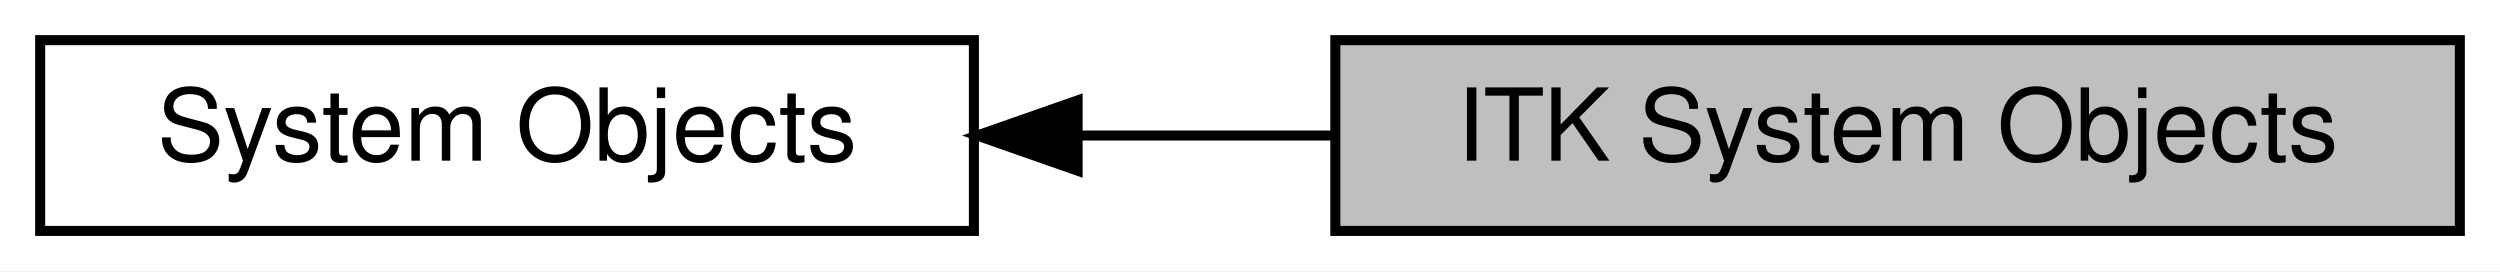
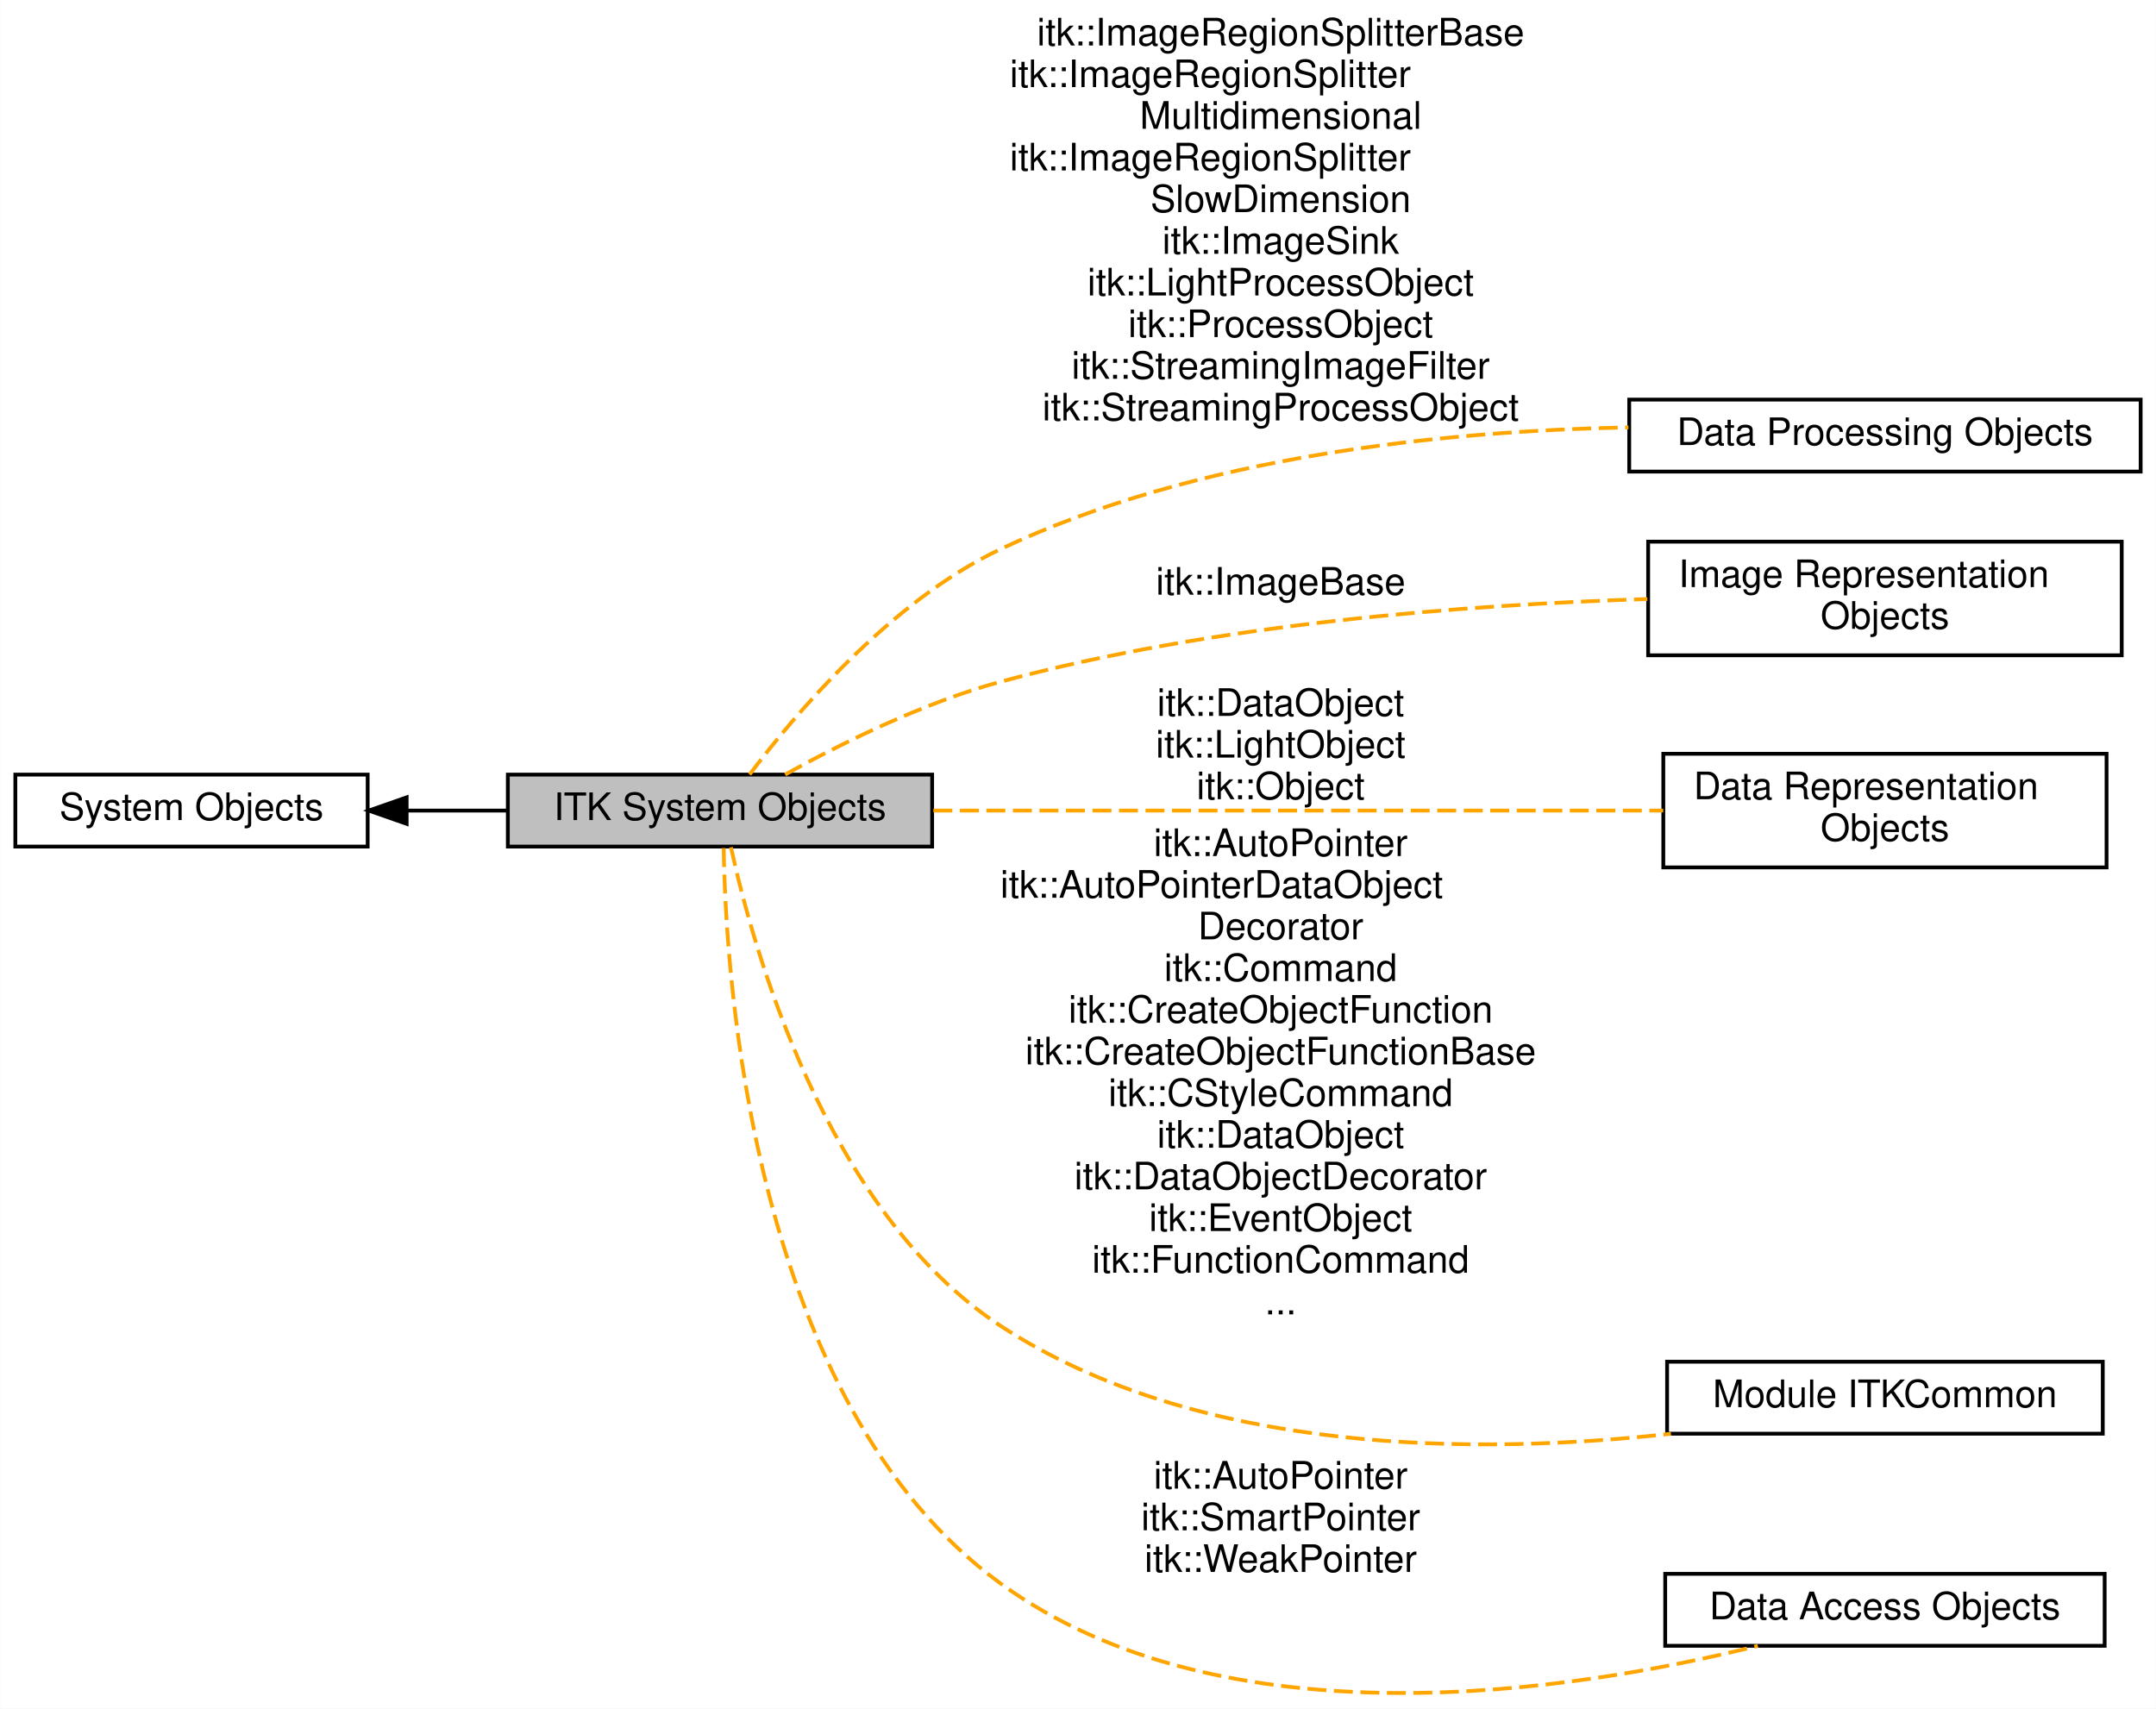
- <svg xmlns="http://www.w3.org/2000/svg" xmlns:xlink="http://www.w3.org/1999/xlink" width="249pt" height="27pt" viewBox="0.00 0.00 249.00 27.00">
-   <g id="graph0" class="graph" transform="scale(1 1) rotate(0) translate(4 23)">
-     <polygon fill="white" stroke="transparent" points="-4,4 -4,-23 245,-23 245,4 -4,4" />
+ <svg xmlns="http://www.w3.org/2000/svg" xmlns:xlink="http://www.w3.org/1999/xlink" width="569pt" height="451pt" viewBox="0.00 0.00 569.00 451.08">
+   <g id="graph0" class="graph" transform="scale(1 1) rotate(0) translate(4 447.08)">
+     <polygon fill="white" stroke="transparent" points="-4,4 -4,-447.08 565,-447.08 565,4 -4,4" />
    <g id="node1" class="node">
      <g id="a_node1">
-         <a xlink:href="group__SystemObjects.html" target="_top" xlink:title=" ">
-           <polygon fill="white" stroke="black" points="93,-19 0,-19 0,0 93,0 93,-19" />
-           <text text-anchor="middle" x="46.5" y="-7" font-family="Helvetica,sans-Serif" font-size="10.00">System Objects</text>
+         <a xlink:href="group__DataProcessing.html" target="_top" xlink:title="The Insight Toolkit includes several ways to process the data using objects such as adaptors,...">
+           <polygon fill="white" stroke="black" points="561,-341.58 426,-341.58 426,-322.58 561,-322.58 561,-341.58" />
+           <text text-anchor="middle" x="493.5" y="-329.58" font-family="Helvetica,sans-Serif" font-size="10.00">Data Processing Objects</text>
        </a>
      </g>
    </g>
    <g id="node2" class="node">
      <g id="a_node2">
+         <a xlink:href="group__SystemObjects.html" target="_top" xlink:title=" ">
+           <polygon fill="white" stroke="black" points="93,-242.58 0,-242.58 0,-223.58 93,-223.58 93,-242.58" />
+           <text text-anchor="middle" x="46.5" y="-230.58" font-family="Helvetica,sans-Serif" font-size="10.00">System Objects</text>
+         </a>
+       </g>
+     </g>
+     <g id="node5" class="node">
+       <g id="a_node5">
        <a xlink:title=" ">
-           <polygon fill="#bfbfbf" stroke="black" points="241,-19 129,-19 129,0 241,0 241,-19" />
-           <text text-anchor="middle" x="185" y="-7" font-family="Helvetica,sans-Serif" font-size="10.00">ITK System Objects</text>
+           <polygon fill="#bfbfbf" stroke="black" points="242,-242.58 130,-242.58 130,-223.58 242,-223.58 242,-242.58" />
+           <text text-anchor="middle" x="186" y="-230.58" font-family="Helvetica,sans-Serif" font-size="10.00">ITK System Objects</text>
        </a>
      </g>
    </g>
    <g id="edge1" class="edge">
-       <path fill="none" stroke="black" d="M103.33,-9.5C111.67,-9.5 120.26,-9.5 128.58,-9.5" />
-       <polygon fill="black" stroke="black" points="103.33,-6 93.33,-9.5 103.33,-13 103.33,-6" />
+       <path fill="none" stroke="black" d="M103.38,-233.08C112.11,-233.08 121.14,-233.08 129.86,-233.08" />
+       <polygon fill="black" stroke="black" points="103.29,-229.58 93.29,-233.08 103.29,-236.58 103.29,-229.58" />
+     </g>
+     <g id="node3" class="node">
+       <g id="a_node3">
+         <a xlink:href="group__ImageObjects.html" target="_top" xlink:title=" ">
+           <polygon fill="white" stroke="black" points="556,-304.08 431,-304.08 431,-274.08 556,-274.08 556,-304.08" />
+           <text text-anchor="start" x="439" y="-292.08" font-family="Helvetica,sans-Serif" font-size="10.00">Image Representation</text>
+           <text text-anchor="middle" x="493.5" y="-281.08" font-family="Helvetica,sans-Serif" font-size="10.00"> Objects</text>
+         </a>
+       </g>
+     </g>
+     <g id="node4" class="node">
+       <g id="a_node4">
+         <a xlink:href="group__DataRepresentation.html" target="_top" xlink:title="The Insight Toolkit includes several data representation objects such as Image, Mesh,...">
+           <polygon fill="white" stroke="black" points="552,-248.08 435,-248.08 435,-218.08 552,-218.08 552,-248.08" />
+           <text text-anchor="start" x="443" y="-236.08" font-family="Helvetica,sans-Serif" font-size="10.00">Data Representation</text>
+           <text text-anchor="middle" x="493.5" y="-225.08" font-family="Helvetica,sans-Serif" font-size="10.00"> Objects</text>
+         </a>
+       </g>
+     </g>
+     <g id="edge6" class="edge">
+       <path fill="none" stroke="orange" stroke-dasharray="5,2" d="M193.82,-242.62C205.44,-258.06 230.69,-288.18 260,-302.08 312.04,-326.75 377.58,-333.32 425.8,-334.25" />
+       <text text-anchor="middle" x="334" y="-435.08" font-family="Helvetica,sans-Serif" font-size="10.00">itk::ImageRegionSplitterBase</text>
+       <text text-anchor="start" x="262.5" y="-424.08" font-family="Helvetica,sans-Serif" font-size="10.00">itk::ImageRegionSplitter</text>
+       <text text-anchor="middle" x="334" y="-413.08" font-family="Helvetica,sans-Serif" font-size="10.00">Multidimensional</text>
+       <text text-anchor="start" x="262.5" y="-402.08" font-family="Helvetica,sans-Serif" font-size="10.00">itk::ImageRegionSplitter</text>
+       <text text-anchor="middle" x="334" y="-391.08" font-family="Helvetica,sans-Serif" font-size="10.00">SlowDimension</text>
+       <text text-anchor="middle" x="334" y="-380.08" font-family="Helvetica,sans-Serif" font-size="10.00">itk::ImageSink</text>
+       <text text-anchor="middle" x="334" y="-369.08" font-family="Helvetica,sans-Serif" font-size="10.00">itk::LightProcessObject</text>
+       <text text-anchor="middle" x="334" y="-358.08" font-family="Helvetica,sans-Serif" font-size="10.00">itk::ProcessObject</text>
+       <text text-anchor="middle" x="334" y="-347.08" font-family="Helvetica,sans-Serif" font-size="10.00">itk::StreamingImageFilter</text>
+       <text text-anchor="middle" x="334" y="-336.08" font-family="Helvetica,sans-Serif" font-size="10.00">itk::StreamingProcessObject</text>
+     </g>
+     <g id="edge5" class="edge">
+       <path fill="none" stroke="orange" stroke-dasharray="5,2" d="M203.2,-242.6C217.6,-250.57 239.49,-261.51 260,-267.08 316.54,-282.43 383.33,-287.46 430.78,-288.93" />
+       <text text-anchor="middle" x="334" y="-290.08" font-family="Helvetica,sans-Serif" font-size="10.00">itk::ImageBase</text>
+     </g>
+     <g id="edge4" class="edge">
+       <path fill="none" stroke="orange" stroke-dasharray="5,2" d="M242.32,-233.08C296.83,-233.08 379.74,-233.08 434.99,-233.08" />
+       <text text-anchor="middle" x="334" y="-258.08" font-family="Helvetica,sans-Serif" font-size="10.00">itk::DataObject</text>
+       <text text-anchor="middle" x="334" y="-247.08" font-family="Helvetica,sans-Serif" font-size="10.00">itk::LightObject</text>
+       <text text-anchor="middle" x="334" y="-236.08" font-family="Helvetica,sans-Serif" font-size="10.00">itk::Object</text>
+     </g>
+     <g id="node6" class="node">
+       <g id="a_node6">
+         <a xlink:href="group__ITKCommon.html" target="_top" xlink:title="This module contains the central classes of the ITK toolkit. They include, basic data structures (suc...">
+           <polygon fill="white" stroke="black" points="551,-87.58 436,-87.58 436,-68.58 551,-68.58 551,-87.58" />
+           <text text-anchor="middle" x="493.5" y="-75.58" font-family="Helvetica,sans-Serif" font-size="10.00">Module ITKCommon</text>
+         </a>
+       </g>
+     </g>
+     <g id="edge3" class="edge">
+       <path fill="none" stroke="orange" stroke-dasharray="5,2" d="M188.9,-223.38C194.51,-197.63 213.6,-127.47 260,-97.08 312.51,-62.69 386.67,-62.98 437.01,-68.56" />
+       <text text-anchor="middle" x="334" y="-221.08" font-family="Helvetica,sans-Serif" font-size="10.00">itk::AutoPointer</text>
+       <text text-anchor="start" x="260" y="-210.08" font-family="Helvetica,sans-Serif" font-size="10.00">itk::AutoPointerDataObject</text>
+       <text text-anchor="middle" x="334" y="-199.08" font-family="Helvetica,sans-Serif" font-size="10.00">Decorator</text>
+       <text text-anchor="middle" x="334" y="-188.08" font-family="Helvetica,sans-Serif" font-size="10.00">itk::Command</text>
+       <text text-anchor="middle" x="334" y="-177.08" font-family="Helvetica,sans-Serif" font-size="10.00">itk::CreateObjectFunction</text>
+       <text text-anchor="middle" x="334" y="-166.08" font-family="Helvetica,sans-Serif" font-size="10.00">itk::CreateObjectFunctionBase</text>
+       <text text-anchor="middle" x="334" y="-155.08" font-family="Helvetica,sans-Serif" font-size="10.00">itk::CStyleCommand</text>
+       <text text-anchor="middle" x="334" y="-144.08" font-family="Helvetica,sans-Serif" font-size="10.00">itk::DataObject</text>
+       <text text-anchor="middle" x="334" y="-133.08" font-family="Helvetica,sans-Serif" font-size="10.00">itk::DataObjectDecorator</text>
+       <text text-anchor="middle" x="334" y="-122.08" font-family="Helvetica,sans-Serif" font-size="10.00">itk::EventObject</text>
+       <text text-anchor="middle" x="334" y="-111.08" font-family="Helvetica,sans-Serif" font-size="10.00">itk::FunctionCommand</text>
+       <text text-anchor="middle" x="334" y="-100.08" font-family="Helvetica,sans-Serif" font-size="10.00">...</text>
+     </g>
+     <g id="node7" class="node">
+       <g id="a_node7">
+         <a xlink:href="group__DataAccess.html" target="_top" xlink:title="The Insight Toolkit includes several ways to access data through the user of iterators,...">
+           <polygon fill="white" stroke="black" points="551.5,-31.58 435.5,-31.58 435.5,-12.58 551.5,-12.58 551.5,-31.58" />
+           <text text-anchor="middle" x="493.5" y="-19.58" font-family="Helvetica,sans-Serif" font-size="10.00">Data Access Objects</text>
+         </a>
+       </g>
+     </g>
+     <g id="edge2" class="edge">
+       <path fill="none" stroke="orange" stroke-dasharray="5,2" d="M186.98,-223.19C187.49,-189.24 194.28,-76.86 260,-29.08 319.28,14.02 411.37,-0.48 459.95,-12.56" />
+       <text text-anchor="middle" x="334" y="-54.08" font-family="Helvetica,sans-Serif" font-size="10.00">itk::AutoPointer</text>
+       <text text-anchor="middle" x="334" y="-43.08" font-family="Helvetica,sans-Serif" font-size="10.00">itk::SmartPointer</text>
+       <text text-anchor="middle" x="334" y="-32.08" font-family="Helvetica,sans-Serif" font-size="10.00">itk::WeakPointer</text>
    </g>
  </g>
</svg>
